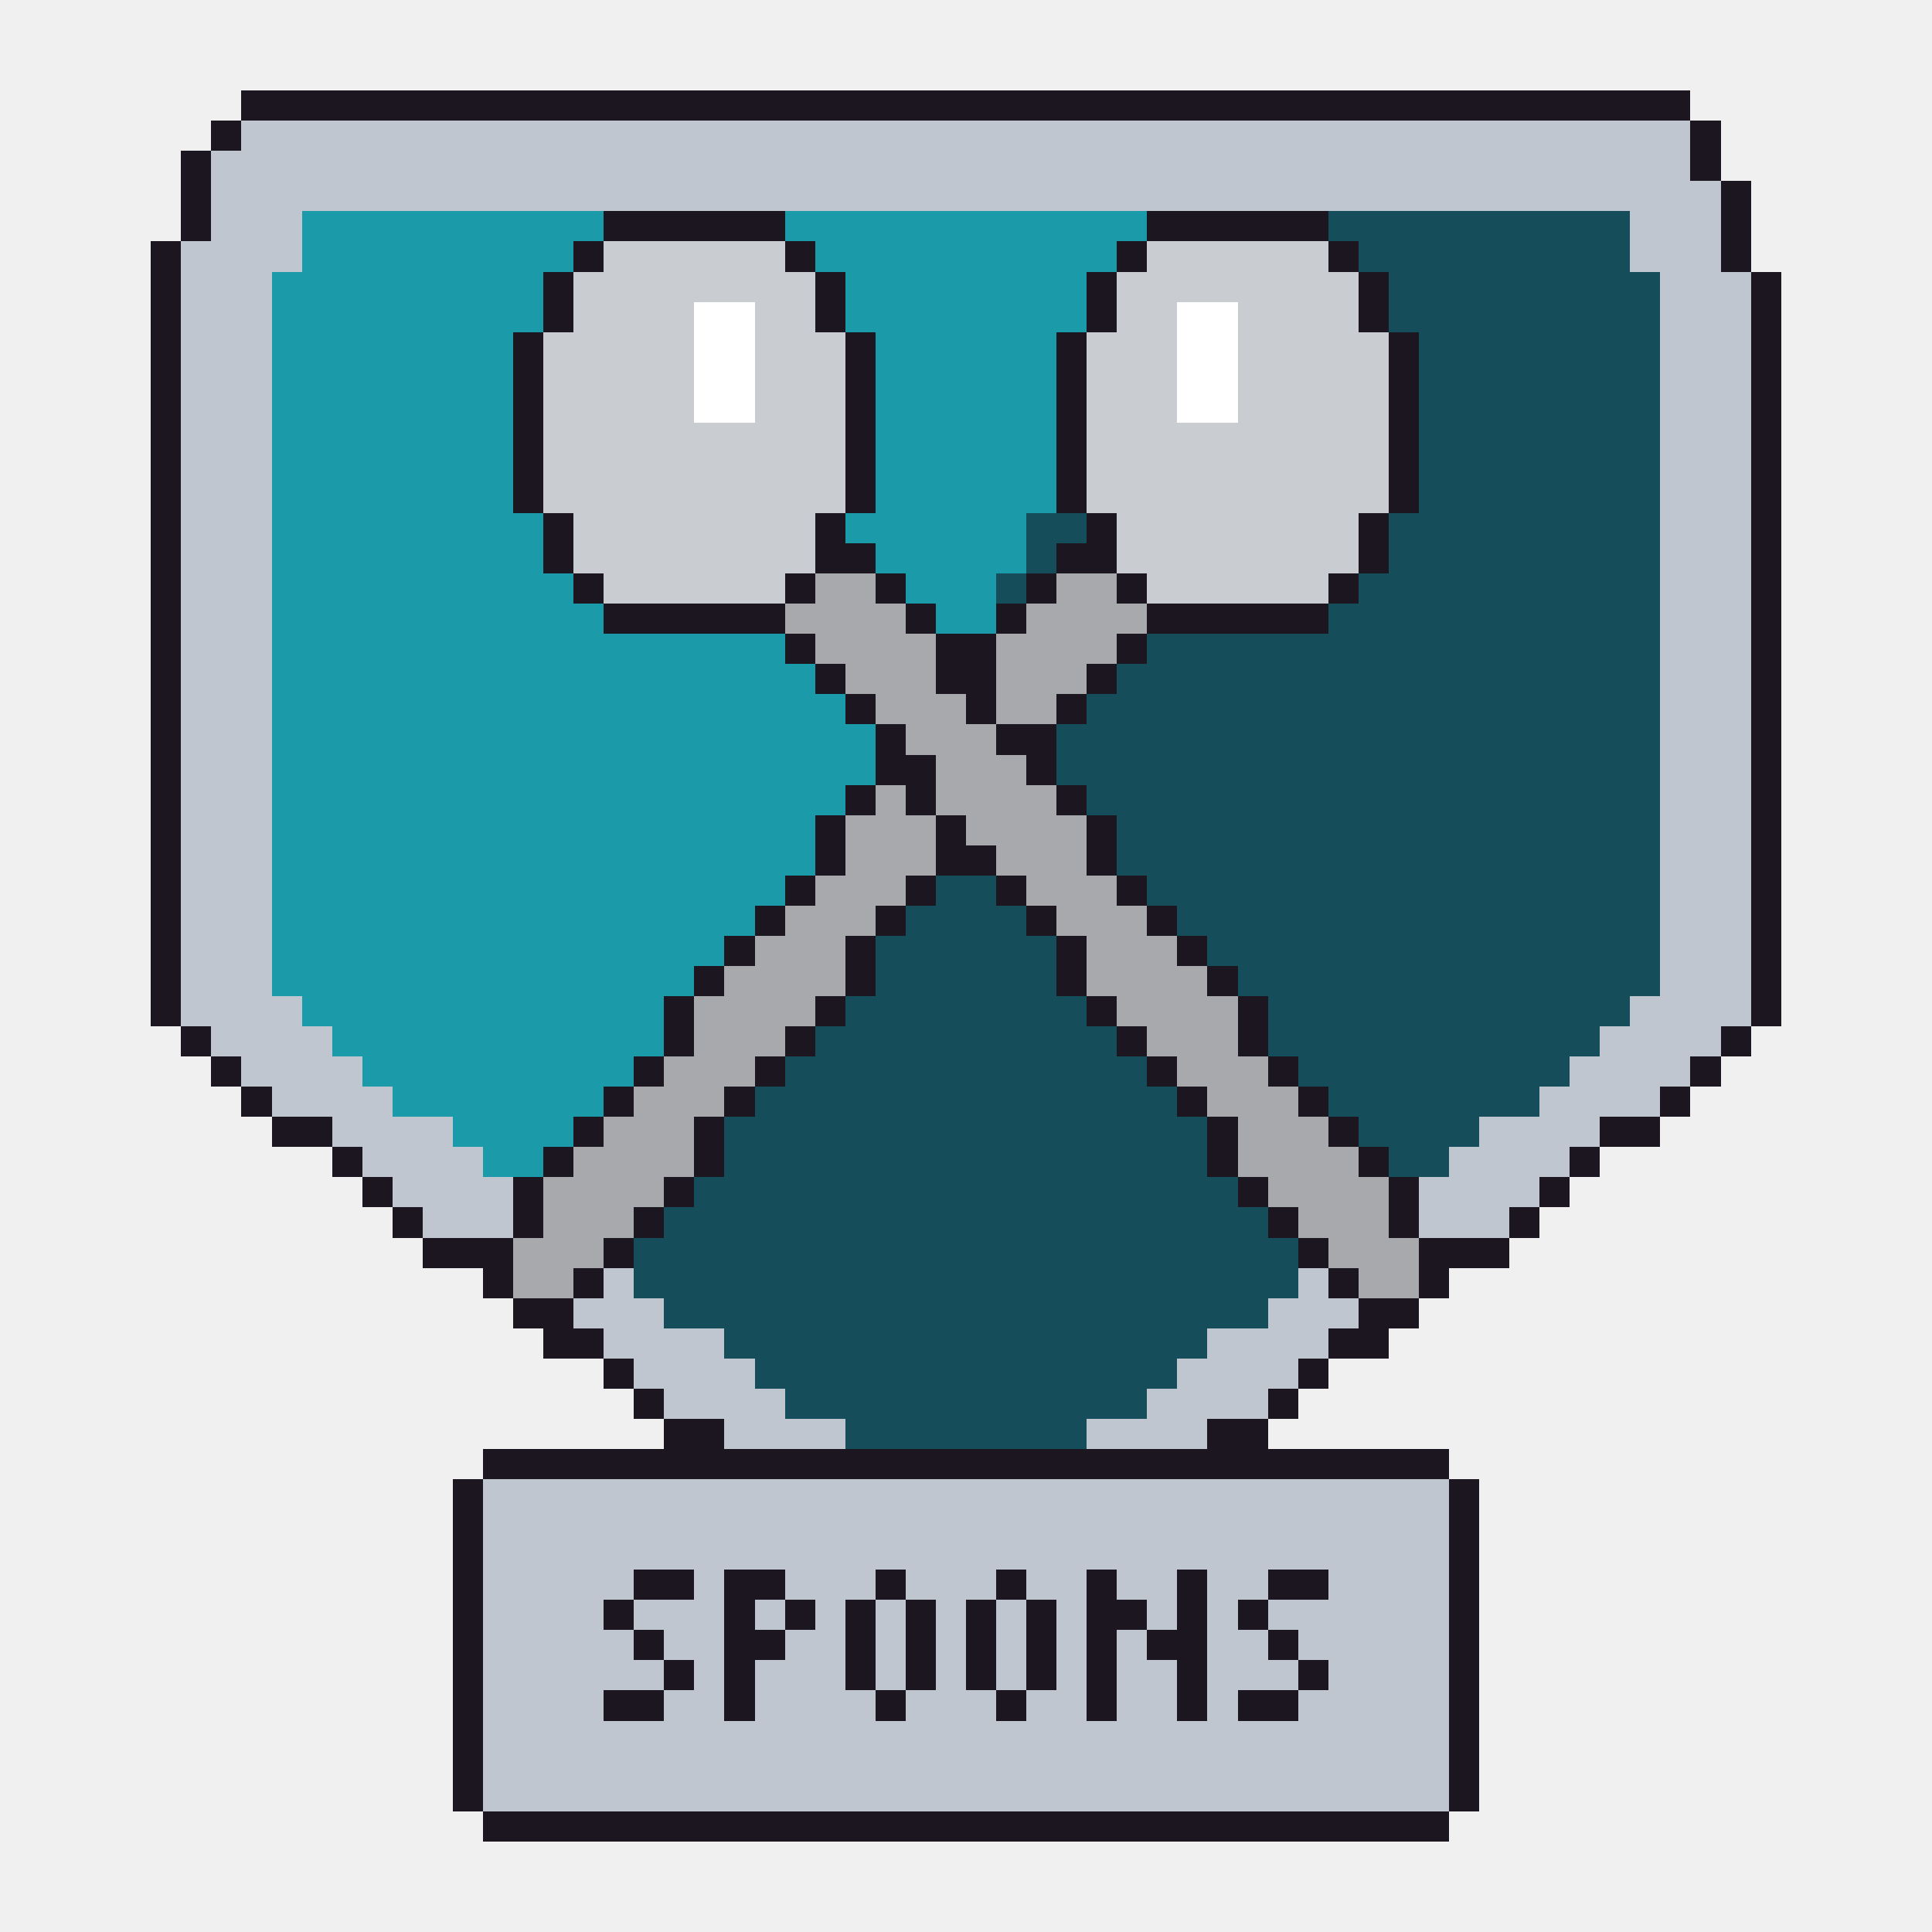
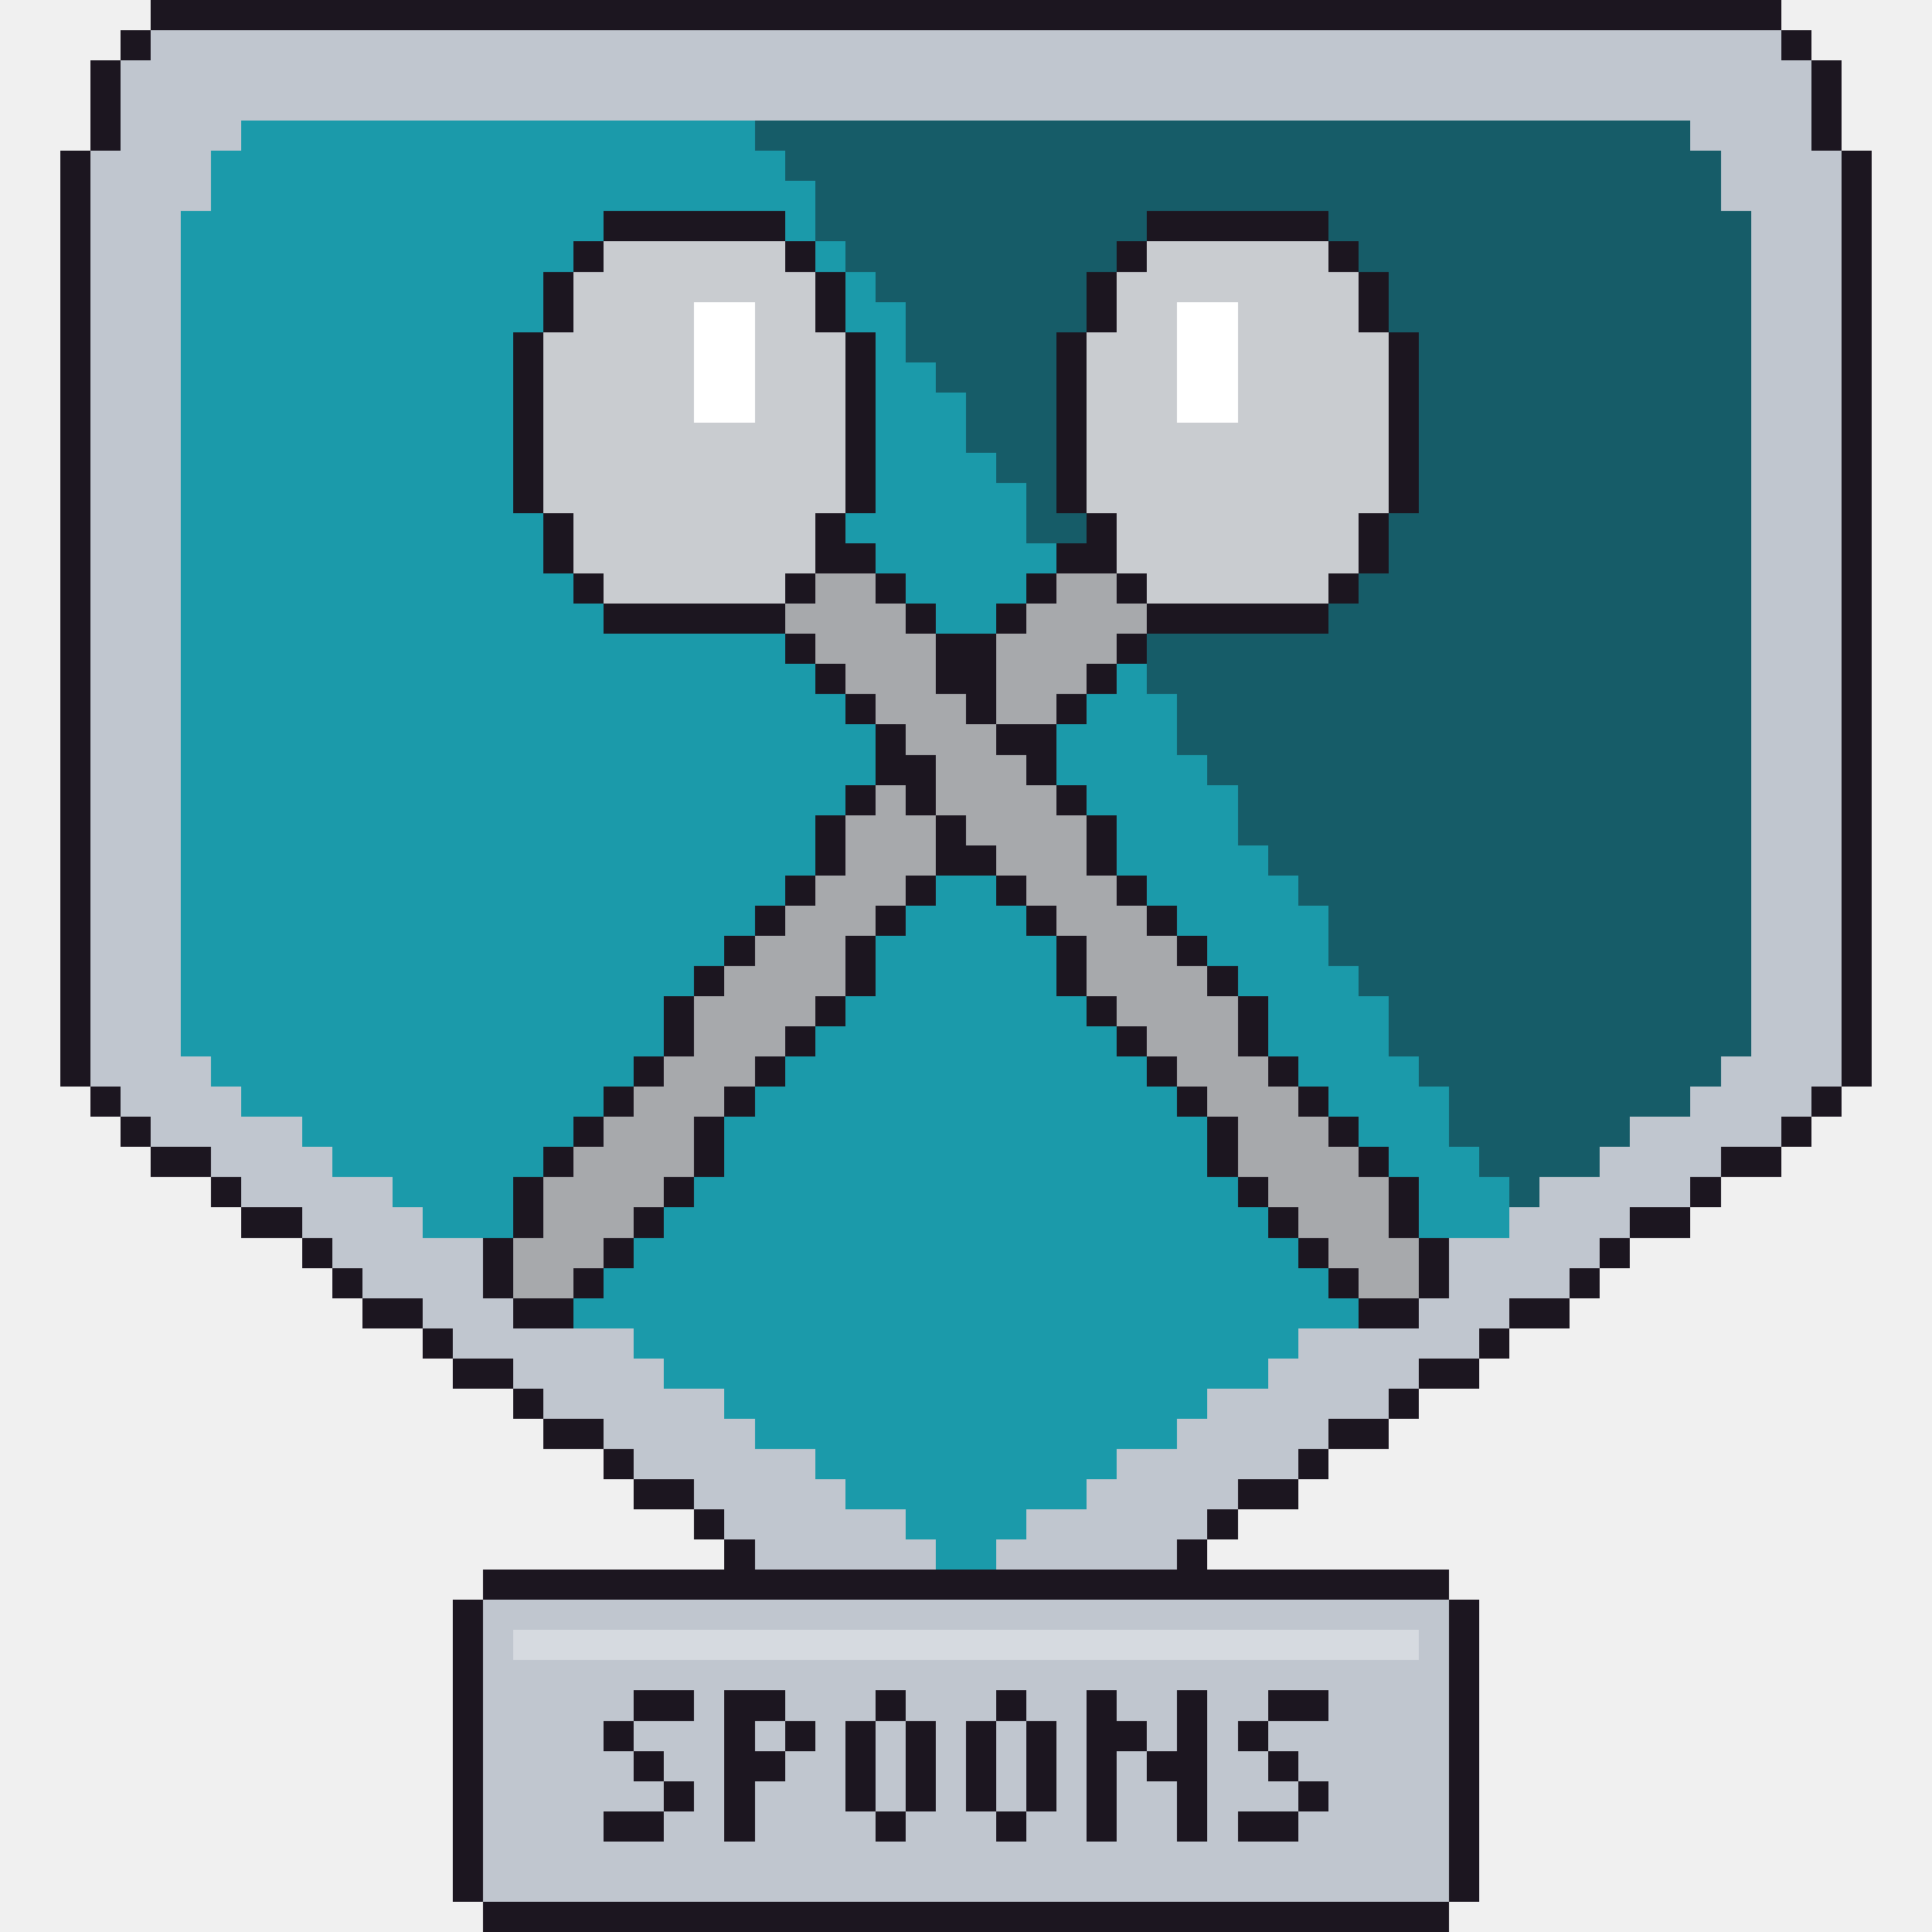
<svg xmlns="http://www.w3.org/2000/svg" viewBox="0 0 64 64" width="512" height="512" shape-rendering="crispEdges">
  <g id="logo-SA-current">
-     <path fill="#154e5a" d="M47 15h8v1h-8zM37 28h18v1h-18zM24 44h16v1h-16zM25 45h14v1h-14zM34 18h1v1h-1zM46 18h9v1h-9zM29 31h6v1h-6zM40 31h15v1h-15zM22 40h20v1h-20zM21 41h22v1h-22zM38 21h17v1h-17zM47 11h8v1h-8zM37 27h18v1h-18zM34 17h2v1h-2zM46 17h9v1h-9zM25 36h14v1h-14zM44 36h7v1h-7zM24 37h16v1h-16zM45 37h4v1h-4zM30 30h4v1h-4zM39 30h16v1h-16zM44 20h11v1h-11zM28 33h8v1h-8zM42 33h12v1h-12zM27 34h10v1h-10zM42 34h11v1h-11zM46 10h9v1h-9zM36 23h19v1h-19zM47 13h8v1h-8zM31 29h2v1h-2zM38 29h17v1h-17zM26 46h12v1h-12zM33 19h1v1h-1zM45 19h10v1h-10zM21 42h22v1h-22zM22 43h20v1h-20zM23 39h18v1h-18zM29 32h6v1h-6zM41 32h14v1h-14zM46 9h9v1h-9zM24 38h16v1h-16zM46 38h2v1h-2zM37 22h18v1h-18zM26 35h12v1h-12zM43 35h9v1h-9zM47 12h8v1h-8zM35 25h20v1h-20zM45 8h9v1h-9zM44 7h10v1h-10zM28 47h8v1h-8zM35 24h20v1h-20zM47 14h8v1h-8zM36 26h19v1h-19zM47 16h8v1h-8z" />
-     <path fill="#1B9AAA" d="M9 15h8v1h-8zM29 15h6v1h-6zM9 28h18v1h-18zM9 18h9v1h-9zM29 18h5v1h-5zM9 31h15v1h-15zM9 21h17v1h-17zM9 11h8v1h-8zM29 11h6v1h-6zM9 27h18v1h-18zM9 17h9v1h-9zM28 17h6v1h-6zM13 36h7v1h-7zM15 37h4v1h-4zM9 30h16v1h-16zM9 20h11v1h-11zM31 20h2v1h-2zM10 33h12v1h-12zM11 34h11v1h-11zM9 10h9v1h-9zM28 10h8v1h-8zM9 23h19v1h-19zM9 13h8v1h-8zM29 13h6v1h-6zM9 29h17v1h-17zM9 19h10v1h-10zM30 19h3v1h-3zM9 32h14v1h-14zM9 9h9v1h-9zM28 9h8v1h-8zM16 38h2v1h-2zM9 22h18v1h-18zM12 35h9v1h-9zM9 12h8v1h-8zM29 12h6v1h-6zM9 25h20v1h-20zM10 8h9v1h-9zM27 8h10v1h-10zM10 7h10v1h-10zM26 7h12v1h-12zM9 24h20v1h-20zM9 14h8v1h-8zM29 14h6v1h-6zM9 26h19v1h-19zM9 16h8v1h-8zM29 16h6v1h-6z" />
-     <path fill="#1c1620" d="M8 3h48v1h-48zM5 15h1v1h-1zM17 15h1v1h-1zM28 15h1v1h-1zM35 15h1v1h-1zM46 15h1v1h-1zM58 15h1v1h-1zM15 51h1v1h-1zM48 51h1v1h-1zM5 28h1v1h-1zM27 28h1v1h-1zM31 28h2v1h-2zM36 28h1v1h-1zM58 28h1v1h-1zM6 5h1v1h-1zM56 5h1v1h-1zM18 44h2v1h-2zM44 44h2v1h-2zM20 45h1v1h-1zM43 45h1v1h-1zM5 18h1v1h-1zM18 18h1v1h-1zM27 18h2v1h-2zM35 18h2v1h-2zM45 18h1v1h-1zM58 18h1v1h-1zM5 31h1v1h-1zM24 31h1v1h-1zM28 31h1v1h-1zM35 31h1v1h-1zM39 31h1v1h-1zM58 31h1v1h-1zM13 40h1v1h-1zM17 40h1v1h-1zM21 40h1v1h-1zM42 40h1v1h-1zM46 40h1v1h-1zM50 40h1v1h-1zM14 41h3v1h-3zM20 41h1v1h-1zM43 41h1v1h-1zM47 41h3v1h-3zM5 21h1v1h-1zM26 21h1v1h-1zM31 21h2v1h-2zM37 21h1v1h-1zM58 21h1v1h-1zM15 52h1v1h-1zM21 52h2v1h-2zM24 52h2v1h-2zM29 52h1v1h-1zM33 52h1v1h-1zM36 52h1v1h-1zM39 52h1v1h-1zM42 52h2v1h-2zM48 52h1v1h-1zM5 11h1v1h-1zM17 11h1v1h-1zM28 11h1v1h-1zM35 11h1v1h-1zM46 11h1v1h-1zM58 11h1v1h-1zM15 50h1v1h-1zM48 50h1v1h-1zM5 27h1v1h-1zM27 27h1v1h-1zM31 27h1v1h-1zM36 27h1v1h-1zM58 27h1v1h-1zM5 17h1v1h-1zM18 17h1v1h-1zM27 17h1v1h-1zM36 17h1v1h-1zM45 17h1v1h-1zM58 17h1v1h-1zM8 36h1v1h-1zM20 36h1v1h-1zM24 36h1v1h-1zM39 36h1v1h-1zM43 36h1v1h-1zM55 36h1v1h-1zM9 37h2v1h-2zM19 37h1v1h-1zM23 37h1v1h-1zM40 37h1v1h-1zM44 37h1v1h-1zM53 37h2v1h-2zM5 30h1v1h-1zM25 30h1v1h-1zM29 30h1v1h-1zM34 30h1v1h-1zM38 30h1v1h-1zM58 30h1v1h-1zM5 20h1v1h-1zM20 20h6v1h-6zM30 20h1v1h-1zM33 20h1v1h-1zM38 20h6v1h-6zM58 20h1v1h-1zM5 33h1v1h-1zM22 33h1v1h-1zM27 33h1v1h-1zM36 33h1v1h-1zM41 33h1v1h-1zM58 33h1v1h-1zM6 34h1v1h-1zM22 34h1v1h-1zM26 34h1v1h-1zM37 34h1v1h-1zM41 34h1v1h-1zM57 34h1v1h-1zM5 10h1v1h-1zM18 10h1v1h-1zM27 10h1v1h-1zM36 10h1v1h-1zM45 10h1v1h-1zM58 10h1v1h-1zM5 23h1v1h-1zM28 23h1v1h-1zM32 23h1v1h-1zM35 23h1v1h-1zM58 23h1v1h-1zM15 53h1v1h-1zM20 53h1v1h-1zM24 53h1v1h-1zM26 53h1v1h-1zM28 53h1v1h-1zM30 53h1v1h-1zM32 53h1v1h-1zM34 53h1v1h-1zM36 53h2v1h-2zM39 53h1v1h-1zM41 53h1v1h-1zM48 53h1v1h-1zM16 48h32v1h-32zM15 49h1v1h-1zM48 49h1v1h-1zM5 13h1v1h-1zM17 13h1v1h-1zM28 13h1v1h-1zM35 13h1v1h-1zM46 13h1v1h-1zM58 13h1v1h-1zM5 29h1v1h-1zM26 29h1v1h-1zM30 29h1v1h-1zM33 29h1v1h-1zM37 29h1v1h-1zM58 29h1v1h-1zM21 46h1v1h-1zM42 46h1v1h-1zM5 19h1v1h-1zM19 19h1v1h-1zM26 19h1v1h-1zM29 19h1v1h-1zM34 19h1v1h-1zM37 19h1v1h-1zM44 19h1v1h-1zM58 19h1v1h-1zM16 42h1v1h-1zM19 42h1v1h-1zM44 42h1v1h-1zM47 42h1v1h-1zM17 43h2v1h-2zM45 43h2v1h-2zM12 39h1v1h-1zM17 39h1v1h-1zM22 39h1v1h-1zM41 39h1v1h-1zM46 39h1v1h-1zM51 39h1v1h-1zM5 32h1v1h-1zM23 32h1v1h-1zM28 32h1v1h-1zM35 32h1v1h-1zM40 32h1v1h-1zM58 32h1v1h-1zM5 9h1v1h-1zM18 9h1v1h-1zM27 9h1v1h-1zM36 9h1v1h-1zM45 9h1v1h-1zM58 9h1v1h-1zM11 38h1v1h-1zM18 38h1v1h-1zM23 38h1v1h-1zM40 38h1v1h-1zM45 38h1v1h-1zM52 38h1v1h-1zM5 22h1v1h-1zM27 22h1v1h-1zM31 22h2v1h-2zM36 22h1v1h-1zM58 22h1v1h-1zM7 35h1v1h-1zM21 35h1v1h-1zM25 35h1v1h-1zM38 35h1v1h-1zM42 35h1v1h-1zM56 35h1v1h-1zM5 12h1v1h-1zM17 12h1v1h-1zM28 12h1v1h-1zM35 12h1v1h-1zM46 12h1v1h-1zM58 12h1v1h-1zM5 25h1v1h-1zM29 25h2v1h-2zM34 25h1v1h-1zM58 25h1v1h-1zM5 8h1v1h-1zM19 8h1v1h-1zM26 8h1v1h-1zM37 8h1v1h-1zM44 8h1v1h-1zM57 8h1v1h-1zM6 7h1v1h-1zM20 7h6v1h-6zM38 7h6v1h-6zM57 7h1v1h-1zM22 47h2v1h-2zM40 47h2v1h-2zM5 24h1v1h-1zM29 24h1v1h-1zM33 24h2v1h-2zM58 24h1v1h-1zM5 14h1v1h-1zM17 14h1v1h-1zM28 14h1v1h-1zM35 14h1v1h-1zM46 14h1v1h-1zM58 14h1v1h-1zM7 4h1v1h-1zM56 4h1v1h-1zM6 6h1v1h-1zM57 6h1v1h-1zM5 26h1v1h-1zM28 26h1v1h-1zM30 26h1v1h-1zM35 26h1v1h-1zM58 26h1v1h-1zM5 16h1v1h-1zM17 16h1v1h-1zM28 16h1v1h-1zM35 16h1v1h-1zM46 16h1v1h-1zM58 16h1v1h-1zM15 54h1v1h-1zM21 54h1v1h-1zM24 54h2v1h-2zM28 54h1v1h-1zM30 54h1v1h-1zM32 54h1v1h-1zM34 54h1v1h-1zM36 54h1v1h-1zM38 54h2v1h-2zM42 54h1v1h-1zM48 54h1v1h-1zM16 60h32v1h-32zM15 55h1v1h-1zM22 55h1v1h-1zM24 55h1v1h-1zM28 55h1v1h-1zM30 55h1v1h-1zM32 55h1v1h-1zM34 55h1v1h-1zM36 55h1v1h-1zM39 55h1v1h-1zM43 55h1v1h-1zM48 55h1v1h-1zM15 57h1v1h-1zM48 57h1v1h-1zM15 59h1v1h-1zM48 59h1v1h-1zM15 56h1v1h-1zM20 56h2v1h-2zM24 56h1v1h-1zM29 56h1v1h-1zM33 56h1v1h-1zM36 56h1v1h-1zM39 56h1v1h-1zM41 56h2v1h-2zM48 56h1v1h-1zM15 58h1v1h-1zM48 58h1v1h-1z" />
-     <path fill="#C0C6CF" d="M6 15h3v1h-3zM55 15h3v1h-3zM16 51h32v1h-32zM6 28h3v1h-3zM55 28h3v1h-3zM7 5h49v1h-49zM20 44h4v1h-4zM40 44h4v1h-4zM21 45h4v1h-4zM39 45h4v1h-4zM6 18h3v1h-3zM55 18h3v1h-3zM6 31h3v1h-3zM55 31h3v1h-3zM14 40h3v1h-3zM47 40h3v1h-3zM6 21h3v1h-3zM55 21h3v1h-3zM16 52h5v1h-5zM23 52h1v1h-1zM26 52h3v1h-3zM30 52h3v1h-3zM34 52h2v1h-2zM37 52h2v1h-2zM40 52h2v1h-2zM44 52h4v1h-4zM6 11h3v1h-3zM55 11h3v1h-3zM16 50h32v1h-32zM6 27h3v1h-3zM55 27h3v1h-3zM6 17h3v1h-3zM55 17h3v1h-3zM9 36h4v1h-4zM51 36h4v1h-4zM11 37h4v1h-4zM49 37h4v1h-4zM6 30h3v1h-3zM55 30h3v1h-3zM6 20h3v1h-3zM55 20h3v1h-3zM6 33h4v1h-4zM54 33h4v1h-4zM7 34h4v1h-4zM53 34h4v1h-4zM6 10h3v1h-3zM55 10h3v1h-3zM6 23h3v1h-3zM55 23h3v1h-3zM16 53h4v1h-4zM21 53h3v1h-3zM25 53h1v1h-1zM27 53h1v1h-1zM29 53h1v1h-1zM31 53h1v1h-1zM33 53h1v1h-1zM35 53h1v1h-1zM38 53h1v1h-1zM40 53h1v1h-1zM42 53h6v1h-6zM16 49h32v1h-32zM6 13h3v1h-3zM55 13h3v1h-3zM6 29h3v1h-3zM55 29h3v1h-3zM22 46h4v1h-4zM38 46h4v1h-4zM6 19h3v1h-3zM55 19h3v1h-3zM20 42h1v1h-1zM43 42h1v1h-1zM19 43h3v1h-3zM42 43h3v1h-3zM13 39h4v1h-4zM47 39h4v1h-4zM6 32h3v1h-3zM55 32h3v1h-3zM6 9h3v1h-3zM55 9h3v1h-3zM12 38h4v1h-4zM48 38h4v1h-4zM6 22h3v1h-3zM55 22h3v1h-3zM8 35h4v1h-4zM52 35h4v1h-4zM6 12h3v1h-3zM55 12h3v1h-3zM6 25h3v1h-3zM55 25h3v1h-3zM6 8h4v1h-4zM54 8h3v1h-3zM7 7h3v1h-3zM54 7h3v1h-3zM24 47h4v1h-4zM36 47h4v1h-4zM6 24h3v1h-3zM55 24h3v1h-3zM6 14h3v1h-3zM55 14h3v1h-3zM8 4h48v1h-48zM7 6h50v1h-50zM6 26h3v1h-3zM55 26h3v1h-3zM6 16h3v1h-3zM55 16h3v1h-3zM16 54h5v1h-5zM22 54h2v1h-2zM26 54h2v1h-2zM29 54h1v1h-1zM31 54h1v1h-1zM33 54h1v1h-1zM35 54h1v1h-1zM37 54h1v1h-1zM40 54h2v1h-2zM43 54h5v1h-5zM16 55h6v1h-6zM23 55h1v1h-1zM25 55h3v1h-3zM29 55h1v1h-1zM31 55h1v1h-1zM33 55h1v1h-1zM35 55h1v1h-1zM37 55h2v1h-2zM40 55h3v1h-3zM44 55h4v1h-4zM16 57h32v1h-32zM16 59h32v1h-32zM16 56h4v1h-4zM22 56h2v1h-2zM25 56h4v1h-4zM30 56h3v1h-3zM34 56h2v1h-2zM37 56h2v1h-2zM40 56h1v1h-1zM43 56h5v1h-5zM16 58h32v1h-32z" />
-     <path fill="#a7a9ac" d="M28 28h3v1h-3zM33 28h3v1h-3zM25 31h3v1h-3zM36 31h3v1h-3zM18 40h3v1h-3zM43 40h3v1h-3zM17 41h3v1h-3zM44 41h3v1h-3zM27 21h4v1h-4zM33 21h4v1h-4zM28 27h3v1h-3zM32 27h4v1h-4zM21 36h3v1h-3zM40 36h3v1h-3zM20 37h3v1h-3zM41 37h3v1h-3zM26 30h3v1h-3zM35 30h3v1h-3zM26 20h4v1h-4zM34 20h4v1h-4zM23 33h4v1h-4zM37 33h4v1h-4zM23 34h3v1h-3zM38 34h3v1h-3zM29 23h3v1h-3zM33 23h2v1h-2zM27 29h3v1h-3zM34 29h3v1h-3zM27 19h2v1h-2zM35 19h2v1h-2zM17 42h2v1h-2zM45 42h2v1h-2zM18 39h4v1h-4zM42 39h4v1h-4zM24 32h4v1h-4zM36 32h4v1h-4zM19 38h4v1h-4zM41 38h4v1h-4zM28 22h3v1h-3zM33 22h3v1h-3zM22 35h3v1h-3zM39 35h3v1h-3zM31 25h3v1h-3zM30 24h3v1h-3zM29 26h1v1h-1zM31 26h4v1h-4z" />
-     <path fill="#c9ccd0" d="M18 15h10v1h-10zM36 15h10v1h-10zM19 18h8v1h-8zM37 18h8v1h-8zM18 11h5v1h-5zM25 11h3v1h-3zM36 11h3v1h-3zM41 11h5v1h-5zM19 17h8v1h-8zM37 17h8v1h-8zM19 10h4v1h-4zM25 10h2v1h-2zM37 10h2v1h-2zM41 10h4v1h-4zM18 13h5v1h-5zM25 13h3v1h-3zM36 13h3v1h-3zM41 13h5v1h-5zM20 19h6v1h-6zM38 19h6v1h-6zM19 9h8v1h-8zM37 9h8v1h-8zM18 12h5v1h-5zM25 12h3v1h-3zM36 12h3v1h-3zM41 12h5v1h-5zM20 8h6v1h-6zM38 8h6v1h-6zM18 14h10v1h-10zM36 14h10v1h-10zM18 16h10v1h-10zM36 16h10v1h-10z" />
+     <path fill="#165c68" d="M45 19h13v1h-13zM33 15h2v1h-2zM47 15h11v1h-11zM45 32h13v1h-13zM42 28h16v1h-16zM29 9h7v1h-7zM46 9h12v1h-12zM26 5h31v1h-31zM25 4h31v1h-31zM38 22h20v1h-20zM46 18h12v1h-12zM44 31h14v1h-14zM41 27h17v1h-17zM38 21h20v1h-20zM34 17h2v1h-2zM46 17h12v1h-12zM46 34h12v1h-12zM44 30h14v1h-14zM30 11h5v1h-5zM47 11h11v1h-11zM27 7h11v1h-11zM44 7h14v1h-14zM46 33h12v1h-12zM43 29h15v1h-15zM30 10h6v1h-6zM46 10h12v1h-12zM27 6h30v1h-30zM39 23h19v1h-19zM48 36h8v1h-8zM48 37h6v1h-6zM32 13h3v1h-3zM47 13h11v1h-11zM47 35h10v1h-10zM31 12h4v1h-4zM47 12h11v1h-11zM28 8h9v1h-9zM45 8h13v1h-13zM40 25h18v1h-18zM49 38h4v1h-4zM39 24h19v1h-19zM44 20h14v1h-14zM32 14h3v1h-3zM47 14h11v1h-11zM50 39h1v1h-1zM41 26h17v1h-17zM34 16h1v1h-1zM47 16h11v1h-11z" />
+     <path fill="#1B9AAA" d="M6 19h13v1h-13zM30 19h4v1h-4zM6 15h11v1h-11zM29 15h4v1h-4zM6 32h17v1h-17zM29 32h6v1h-6zM41 32h4v1h-4zM6 28h21v1h-21zM37 28h5v1h-5zM6 9h12v1h-12zM28 9h1v1h-1zM7 5h19v1h-19zM8 4h17v1h-17zM6 22h21v1h-21zM37 22h1v1h-1zM6 18h12v1h-12zM29 18h6v1h-6zM31 51h2v1h-2zM22 45h20v1h-20zM24 46h16v1h-16zM25 47h14v1h-14zM6 31h18v1h-18zM29 31h6v1h-6zM40 31h4v1h-4zM6 27h21v1h-21zM37 27h4v1h-4zM6 21h20v1h-20zM6 17h12v1h-12zM28 17h6v1h-6zM6 34h16v1h-16zM27 34h10v1h-10zM42 34h4v1h-4zM6 30h19v1h-19zM30 30h4v1h-4zM39 30h5v1h-5zM6 11h11v1h-11zM29 11h1v1h-1zM6 7h14v1h-14zM26 7h1v1h-1zM30 50h4v1h-4zM14 40h3v1h-3zM22 40h20v1h-20zM47 40h3v1h-3zM21 41h22v1h-22zM6 33h16v1h-16zM28 33h8v1h-8zM42 33h4v1h-4zM6 29h20v1h-20zM31 29h2v1h-2zM38 29h5v1h-5zM6 10h12v1h-12zM28 10h2v1h-2zM7 6h20v1h-20zM6 23h22v1h-22zM36 23h3v1h-3zM8 36h12v1h-12zM25 36h14v1h-14zM44 36h4v1h-4zM10 37h9v1h-9zM24 37h16v1h-16zM45 37h3v1h-3zM6 13h11v1h-11zM29 13h3v1h-3zM27 48h10v1h-10zM28 49h8v1h-8zM19 43h26v1h-26zM20 42h24v1h-24zM7 35h14v1h-14zM26 35h12v1h-12zM43 35h4v1h-4zM6 12h11v1h-11zM29 12h2v1h-2zM6 8h13v1h-13zM27 8h1v1h-1zM6 25h23v1h-23zM35 25h5v1h-5zM21 44h22v1h-22zM11 38h7v1h-7zM24 38h16v1h-16zM46 38h3v1h-3zM6 24h23v1h-23zM35 24h4v1h-4zM6 20h14v1h-14zM31 20h2v1h-2zM6 14h11v1h-11zM29 14h3v1h-3zM13 39h4v1h-4zM23 39h18v1h-18zM47 39h3v1h-3zM6 26h22v1h-22zM36 26h5v1h-5zM6 16h11v1h-11zM29 16h5v1h-5z" />
+     <path fill="#1c1620" d="M2 19h1v1h-1zM19 19h1v1h-1zM26 19h1v1h-1zM29 19h1v1h-1zM34 19h1v1h-1zM37 19h1v1h-1zM44 19h1v1h-1zM61 19h1v1h-1zM2 15h1v1h-1zM17 15h1v1h-1zM28 15h1v1h-1zM35 15h1v1h-1zM46 15h1v1h-1zM61 15h1v1h-1zM2 32h1v1h-1zM23 32h1v1h-1zM28 32h1v1h-1zM35 32h1v1h-1zM40 32h1v1h-1zM61 32h1v1h-1zM5 0h54v1h-54zM15 55h1v1h-1zM48 55h1v1h-1zM15 56h1v1h-1zM21 56h2v1h-2zM24 56h2v1h-2zM29 56h1v1h-1zM33 56h1v1h-1zM36 56h1v1h-1zM39 56h1v1h-1zM42 56h2v1h-2zM48 56h1v1h-1zM2 28h1v1h-1zM27 28h1v1h-1zM31 28h2v1h-2zM36 28h1v1h-1zM61 28h1v1h-1zM2 9h1v1h-1zM18 9h1v1h-1zM27 9h1v1h-1zM36 9h1v1h-1zM45 9h1v1h-1zM61 9h1v1h-1zM2 5h1v1h-1zM61 5h1v1h-1zM3 4h1v1h-1zM60 4h1v1h-1zM2 22h1v1h-1zM27 22h1v1h-1zM31 22h2v1h-2zM36 22h1v1h-1zM61 22h1v1h-1zM2 18h1v1h-1zM18 18h1v1h-1zM27 18h2v1h-2zM35 18h2v1h-2zM45 18h1v1h-1zM61 18h1v1h-1zM24 51h1v1h-1zM39 51h1v1h-1zM16 52h32v1h-32zM3 2h1v1h-1zM60 2h1v1h-1zM4 1h1v1h-1zM59 1h1v1h-1zM15 45h2v1h-2zM47 45h2v1h-2zM17 46h1v1h-1zM46 46h1v1h-1zM18 47h2v1h-2zM44 47h2v1h-2zM2 31h1v1h-1zM24 31h1v1h-1zM28 31h1v1h-1zM35 31h1v1h-1zM39 31h1v1h-1zM61 31h1v1h-1zM2 27h1v1h-1zM27 27h1v1h-1zM31 27h1v1h-1zM36 27h1v1h-1zM61 27h1v1h-1zM2 21h1v1h-1zM26 21h1v1h-1zM31 21h2v1h-2zM37 21h1v1h-1zM61 21h1v1h-1zM2 17h1v1h-1zM18 17h1v1h-1zM27 17h1v1h-1zM36 17h1v1h-1zM45 17h1v1h-1zM61 17h1v1h-1zM2 34h1v1h-1zM22 34h1v1h-1zM26 34h1v1h-1zM37 34h1v1h-1zM41 34h1v1h-1zM61 34h1v1h-1zM2 30h1v1h-1zM25 30h1v1h-1zM29 30h1v1h-1zM34 30h1v1h-1zM38 30h1v1h-1zM61 30h1v1h-1zM2 11h1v1h-1zM17 11h1v1h-1zM28 11h1v1h-1zM35 11h1v1h-1zM46 11h1v1h-1zM61 11h1v1h-1zM2 7h1v1h-1zM20 7h6v1h-6zM38 7h6v1h-6zM61 7h1v1h-1zM23 50h1v1h-1zM40 50h1v1h-1zM8 40h2v1h-2zM17 40h1v1h-1zM21 40h1v1h-1zM42 40h1v1h-1zM46 40h1v1h-1zM54 40h2v1h-2zM10 41h1v1h-1zM16 41h1v1h-1zM20 41h1v1h-1zM43 41h1v1h-1zM47 41h1v1h-1zM53 41h1v1h-1zM2 33h1v1h-1zM22 33h1v1h-1zM27 33h1v1h-1zM36 33h1v1h-1zM41 33h1v1h-1zM61 33h1v1h-1zM2 29h1v1h-1zM26 29h1v1h-1zM30 29h1v1h-1zM33 29h1v1h-1zM37 29h1v1h-1zM61 29h1v1h-1zM2 10h1v1h-1zM18 10h1v1h-1zM27 10h1v1h-1zM36 10h1v1h-1zM45 10h1v1h-1zM61 10h1v1h-1zM2 6h1v1h-1zM61 6h1v1h-1zM2 23h1v1h-1zM28 23h1v1h-1zM32 23h1v1h-1zM35 23h1v1h-1zM61 23h1v1h-1zM3 36h1v1h-1zM20 36h1v1h-1zM24 36h1v1h-1zM39 36h1v1h-1zM43 36h1v1h-1zM60 36h1v1h-1zM4 37h1v1h-1zM19 37h1v1h-1zM23 37h1v1h-1zM40 37h1v1h-1zM44 37h1v1h-1zM59 37h1v1h-1zM15 53h1v1h-1zM48 53h1v1h-1zM2 13h1v1h-1zM17 13h1v1h-1zM28 13h1v1h-1zM35 13h1v1h-1zM46 13h1v1h-1zM61 13h1v1h-1zM3 3h1v1h-1zM60 3h1v1h-1zM20 48h1v1h-1zM43 48h1v1h-1zM21 49h2v1h-2zM41 49h2v1h-2zM12 43h2v1h-2zM17 43h2v1h-2zM45 43h2v1h-2zM50 43h2v1h-2zM11 42h1v1h-1zM16 42h1v1h-1zM19 42h1v1h-1zM44 42h1v1h-1zM47 42h1v1h-1zM52 42h1v1h-1zM2 35h1v1h-1zM21 35h1v1h-1zM25 35h1v1h-1zM38 35h1v1h-1zM42 35h1v1h-1zM61 35h1v1h-1zM15 54h1v1h-1zM48 54h1v1h-1zM2 12h1v1h-1zM17 12h1v1h-1zM28 12h1v1h-1zM35 12h1v1h-1zM46 12h1v1h-1zM61 12h1v1h-1zM2 8h1v1h-1zM19 8h1v1h-1zM26 8h1v1h-1zM37 8h1v1h-1zM44 8h1v1h-1zM61 8h1v1h-1zM2 25h1v1h-1zM29 25h2v1h-2zM34 25h1v1h-1zM61 25h1v1h-1zM14 44h1v1h-1zM49 44h1v1h-1zM5 38h2v1h-2zM18 38h1v1h-1zM23 38h1v1h-1zM40 38h1v1h-1zM45 38h1v1h-1zM57 38h2v1h-2zM2 24h1v1h-1zM29 24h1v1h-1zM33 24h2v1h-2zM61 24h1v1h-1zM2 20h1v1h-1zM20 20h6v1h-6zM30 20h1v1h-1zM33 20h1v1h-1zM38 20h6v1h-6zM61 20h1v1h-1zM2 14h1v1h-1zM17 14h1v1h-1zM28 14h1v1h-1zM35 14h1v1h-1zM46 14h1v1h-1zM61 14h1v1h-1zM7 39h1v1h-1zM17 39h1v1h-1zM22 39h1v1h-1zM41 39h1v1h-1zM46 39h1v1h-1zM56 39h1v1h-1zM2 26h1v1h-1zM28 26h1v1h-1zM30 26h1v1h-1zM35 26h1v1h-1zM61 26h1v1h-1zM2 16h1v1h-1zM17 16h1v1h-1zM28 16h1v1h-1zM35 16h1v1h-1zM46 16h1v1h-1zM61 16h1v1h-1zM16 63h32v1h-32zM15 62h1v1h-1zM48 62h1v1h-1zM15 57h1v1h-1zM20 57h1v1h-1zM24 57h1v1h-1zM26 57h1v1h-1zM28 57h1v1h-1zM30 57h1v1h-1zM32 57h1v1h-1zM34 57h1v1h-1zM36 57h2v1h-2zM39 57h1v1h-1zM41 57h1v1h-1zM48 57h1v1h-1zM15 59h1v1h-1zM22 59h1v1h-1zM24 59h1v1h-1zM28 59h1v1h-1zM30 59h1v1h-1zM32 59h1v1h-1zM34 59h1v1h-1zM36 59h1v1h-1zM39 59h1v1h-1zM43 59h1v1h-1zM48 59h1v1h-1zM15 61h1v1h-1zM48 61h1v1h-1zM15 58h1v1h-1zM21 58h1v1h-1zM24 58h2v1h-2zM28 58h1v1h-1zM30 58h1v1h-1zM32 58h1v1h-1zM34 58h1v1h-1zM36 58h1v1h-1zM38 58h2v1h-2zM42 58h1v1h-1zM48 58h1v1h-1zM15 60h1v1h-1zM20 60h2v1h-2zM24 60h1v1h-1zM29 60h1v1h-1zM33 60h1v1h-1zM36 60h1v1h-1zM39 60h1v1h-1zM41 60h2v1h-2zM48 60h1v1h-1z" />
+     <path fill="#C0C6CF" d="M3 19h3v1h-3zM58 19h3v1h-3zM3 15h3v1h-3zM58 15h3v1h-3zM3 32h3v1h-3zM58 32h3v1h-3zM16 55h32v1h-32zM16 56h5v1h-5zM23 56h1v1h-1zM26 56h3v1h-3zM30 56h3v1h-3zM34 56h2v1h-2zM37 56h2v1h-2zM40 56h2v1h-2zM44 56h4v1h-4zM3 28h3v1h-3zM58 28h3v1h-3zM3 9h3v1h-3zM58 9h3v1h-3zM3 5h4v1h-4zM57 5h4v1h-4zM4 4h4v1h-4zM56 4h4v1h-4zM3 22h3v1h-3zM58 22h3v1h-3zM3 18h3v1h-3zM58 18h3v1h-3zM25 51h6v1h-6zM33 51h6v1h-6zM4 2h56v1h-56zM5 1h54v1h-54zM17 45h5v1h-5zM42 45h5v1h-5zM18 46h6v1h-6zM40 46h6v1h-6zM20 47h5v1h-5zM39 47h5v1h-5zM3 31h3v1h-3zM58 31h3v1h-3zM3 27h3v1h-3zM58 27h3v1h-3zM3 21h3v1h-3zM58 21h3v1h-3zM3 17h3v1h-3zM58 17h3v1h-3zM3 34h3v1h-3zM58 34h3v1h-3zM3 30h3v1h-3zM58 30h3v1h-3zM3 11h3v1h-3zM58 11h3v1h-3zM3 7h3v1h-3zM58 7h3v1h-3zM24 50h6v1h-6zM34 50h6v1h-6zM10 40h4v1h-4zM50 40h4v1h-4zM11 41h5v1h-5zM48 41h5v1h-5zM3 33h3v1h-3zM58 33h3v1h-3zM3 29h3v1h-3zM58 29h3v1h-3zM3 10h3v1h-3zM58 10h3v1h-3zM3 6h4v1h-4zM57 6h4v1h-4zM3 23h3v1h-3zM58 23h3v1h-3zM4 36h4v1h-4zM56 36h4v1h-4zM5 37h5v1h-5zM54 37h5v1h-5zM16 53h32v1h-32zM3 13h3v1h-3zM58 13h3v1h-3zM4 3h56v1h-56zM21 48h6v1h-6zM37 48h6v1h-6zM23 49h5v1h-5zM36 49h5v1h-5zM14 43h3v1h-3zM47 43h3v1h-3zM12 42h4v1h-4zM48 42h4v1h-4zM3 35h4v1h-4zM57 35h4v1h-4zM16 54h1v1h-1zM47 54h1v1h-1zM3 12h3v1h-3zM58 12h3v1h-3zM3 8h3v1h-3zM58 8h3v1h-3zM3 25h3v1h-3zM58 25h3v1h-3zM15 44h6v1h-6zM43 44h6v1h-6zM7 38h4v1h-4zM53 38h4v1h-4zM3 24h3v1h-3zM58 24h3v1h-3zM3 20h3v1h-3zM58 20h3v1h-3zM3 14h3v1h-3zM58 14h3v1h-3zM8 39h5v1h-5zM51 39h5v1h-5zM3 26h3v1h-3zM58 26h3v1h-3zM3 16h3v1h-3zM58 16h3v1h-3zM16 62h32v1h-32zM16 57h4v1h-4zM21 57h3v1h-3zM25 57h1v1h-1zM27 57h1v1h-1zM29 57h1v1h-1zM31 57h1v1h-1zM33 57h1v1h-1zM35 57h1v1h-1zM38 57h1v1h-1zM40 57h1v1h-1zM42 57h6v1h-6zM16 59h6v1h-6zM23 59h1v1h-1zM25 59h3v1h-3zM29 59h1v1h-1zM31 59h1v1h-1zM33 59h1v1h-1zM35 59h1v1h-1zM37 59h2v1h-2zM40 59h3v1h-3zM44 59h4v1h-4zM16 61h32v1h-32zM16 58h5v1h-5zM22 58h2v1h-2zM26 58h2v1h-2zM29 58h1v1h-1zM31 58h1v1h-1zM33 58h1v1h-1zM35 58h1v1h-1zM37 58h1v1h-1zM40 58h2v1h-2zM43 58h5v1h-5zM16 60h4v1h-4zM22 60h2v1h-2zM25 60h4v1h-4zM30 60h3v1h-3zM34 60h2v1h-2zM37 60h2v1h-2zM40 60h1v1h-1zM43 60h5v1h-5z" />
+     <path fill="#a7a9ac" d="M27 19h2v1h-2zM35 19h2v1h-2zM24 32h4v1h-4zM36 32h4v1h-4zM28 28h3v1h-3zM33 28h3v1h-3zM28 22h3v1h-3zM33 22h3v1h-3zM25 31h3v1h-3zM36 31h3v1h-3zM28 27h3v1h-3zM32 27h4v1h-4zM27 21h4v1h-4zM33 21h4v1h-4zM23 34h3v1h-3zM38 34h3v1h-3zM26 30h3v1h-3zM35 30h3v1h-3zM18 40h3v1h-3zM43 40h3v1h-3zM17 41h3v1h-3zM44 41h3v1h-3zM23 33h4v1h-4zM37 33h4v1h-4zM27 29h3v1h-3zM34 29h3v1h-3zM29 23h3v1h-3zM33 23h2v1h-2zM21 36h3v1h-3zM40 36h3v1h-3zM20 37h3v1h-3zM41 37h3v1h-3zM17 42h2v1h-2zM45 42h2v1h-2zM22 35h3v1h-3zM39 35h3v1h-3zM31 25h3v1h-3zM19 38h4v1h-4zM41 38h4v1h-4zM30 24h3v1h-3zM26 20h4v1h-4zM34 20h4v1h-4zM18 39h4v1h-4zM42 39h4v1h-4zM29 26h1v1h-1zM31 26h4v1h-4z" />
+     <path fill="#c9ccd0" d="M20 19h6v1h-6zM38 19h6v1h-6zM18 15h10v1h-10zM36 15h10v1h-10zM19 9h8v1h-8zM37 9h8v1h-8zM19 18h8v1h-8zM37 18h8v1h-8zM19 17h8v1h-8zM37 17h8v1h-8zM18 11h5v1h-5zM25 11h3v1h-3zM36 11h3v1h-3zM41 11h5v1h-5zM19 10h4v1h-4zM25 10h2v1h-2zM37 10h2v1h-2zM41 10h4v1h-4zM18 13h5v1h-5zM25 13h3v1h-3zM36 13h3v1h-3zM41 13h5v1h-5zM18 12h5v1h-5zM25 12h3v1h-3zM36 12h3v1h-3zM41 12h5v1h-5zM20 8h6v1h-6zM38 8h6v1h-6zM18 14h10v1h-10zM36 14h10v1h-10zM18 16h10v1h-10zM36 16h10v1h-10z" />
+     <path fill="#d6dae0" d="M17 54h30v1h-30z" />
    <path fill="#ffffff" d="M23 11h2v1h-2zM39 11h2v1h-2zM23 10h2v1h-2zM39 10h2v1h-2zM23 13h2v1h-2zM39 13h2v1h-2zM23 12h2v1h-2zM39 12h2v1h-2z" />
  </g>
</svg>
